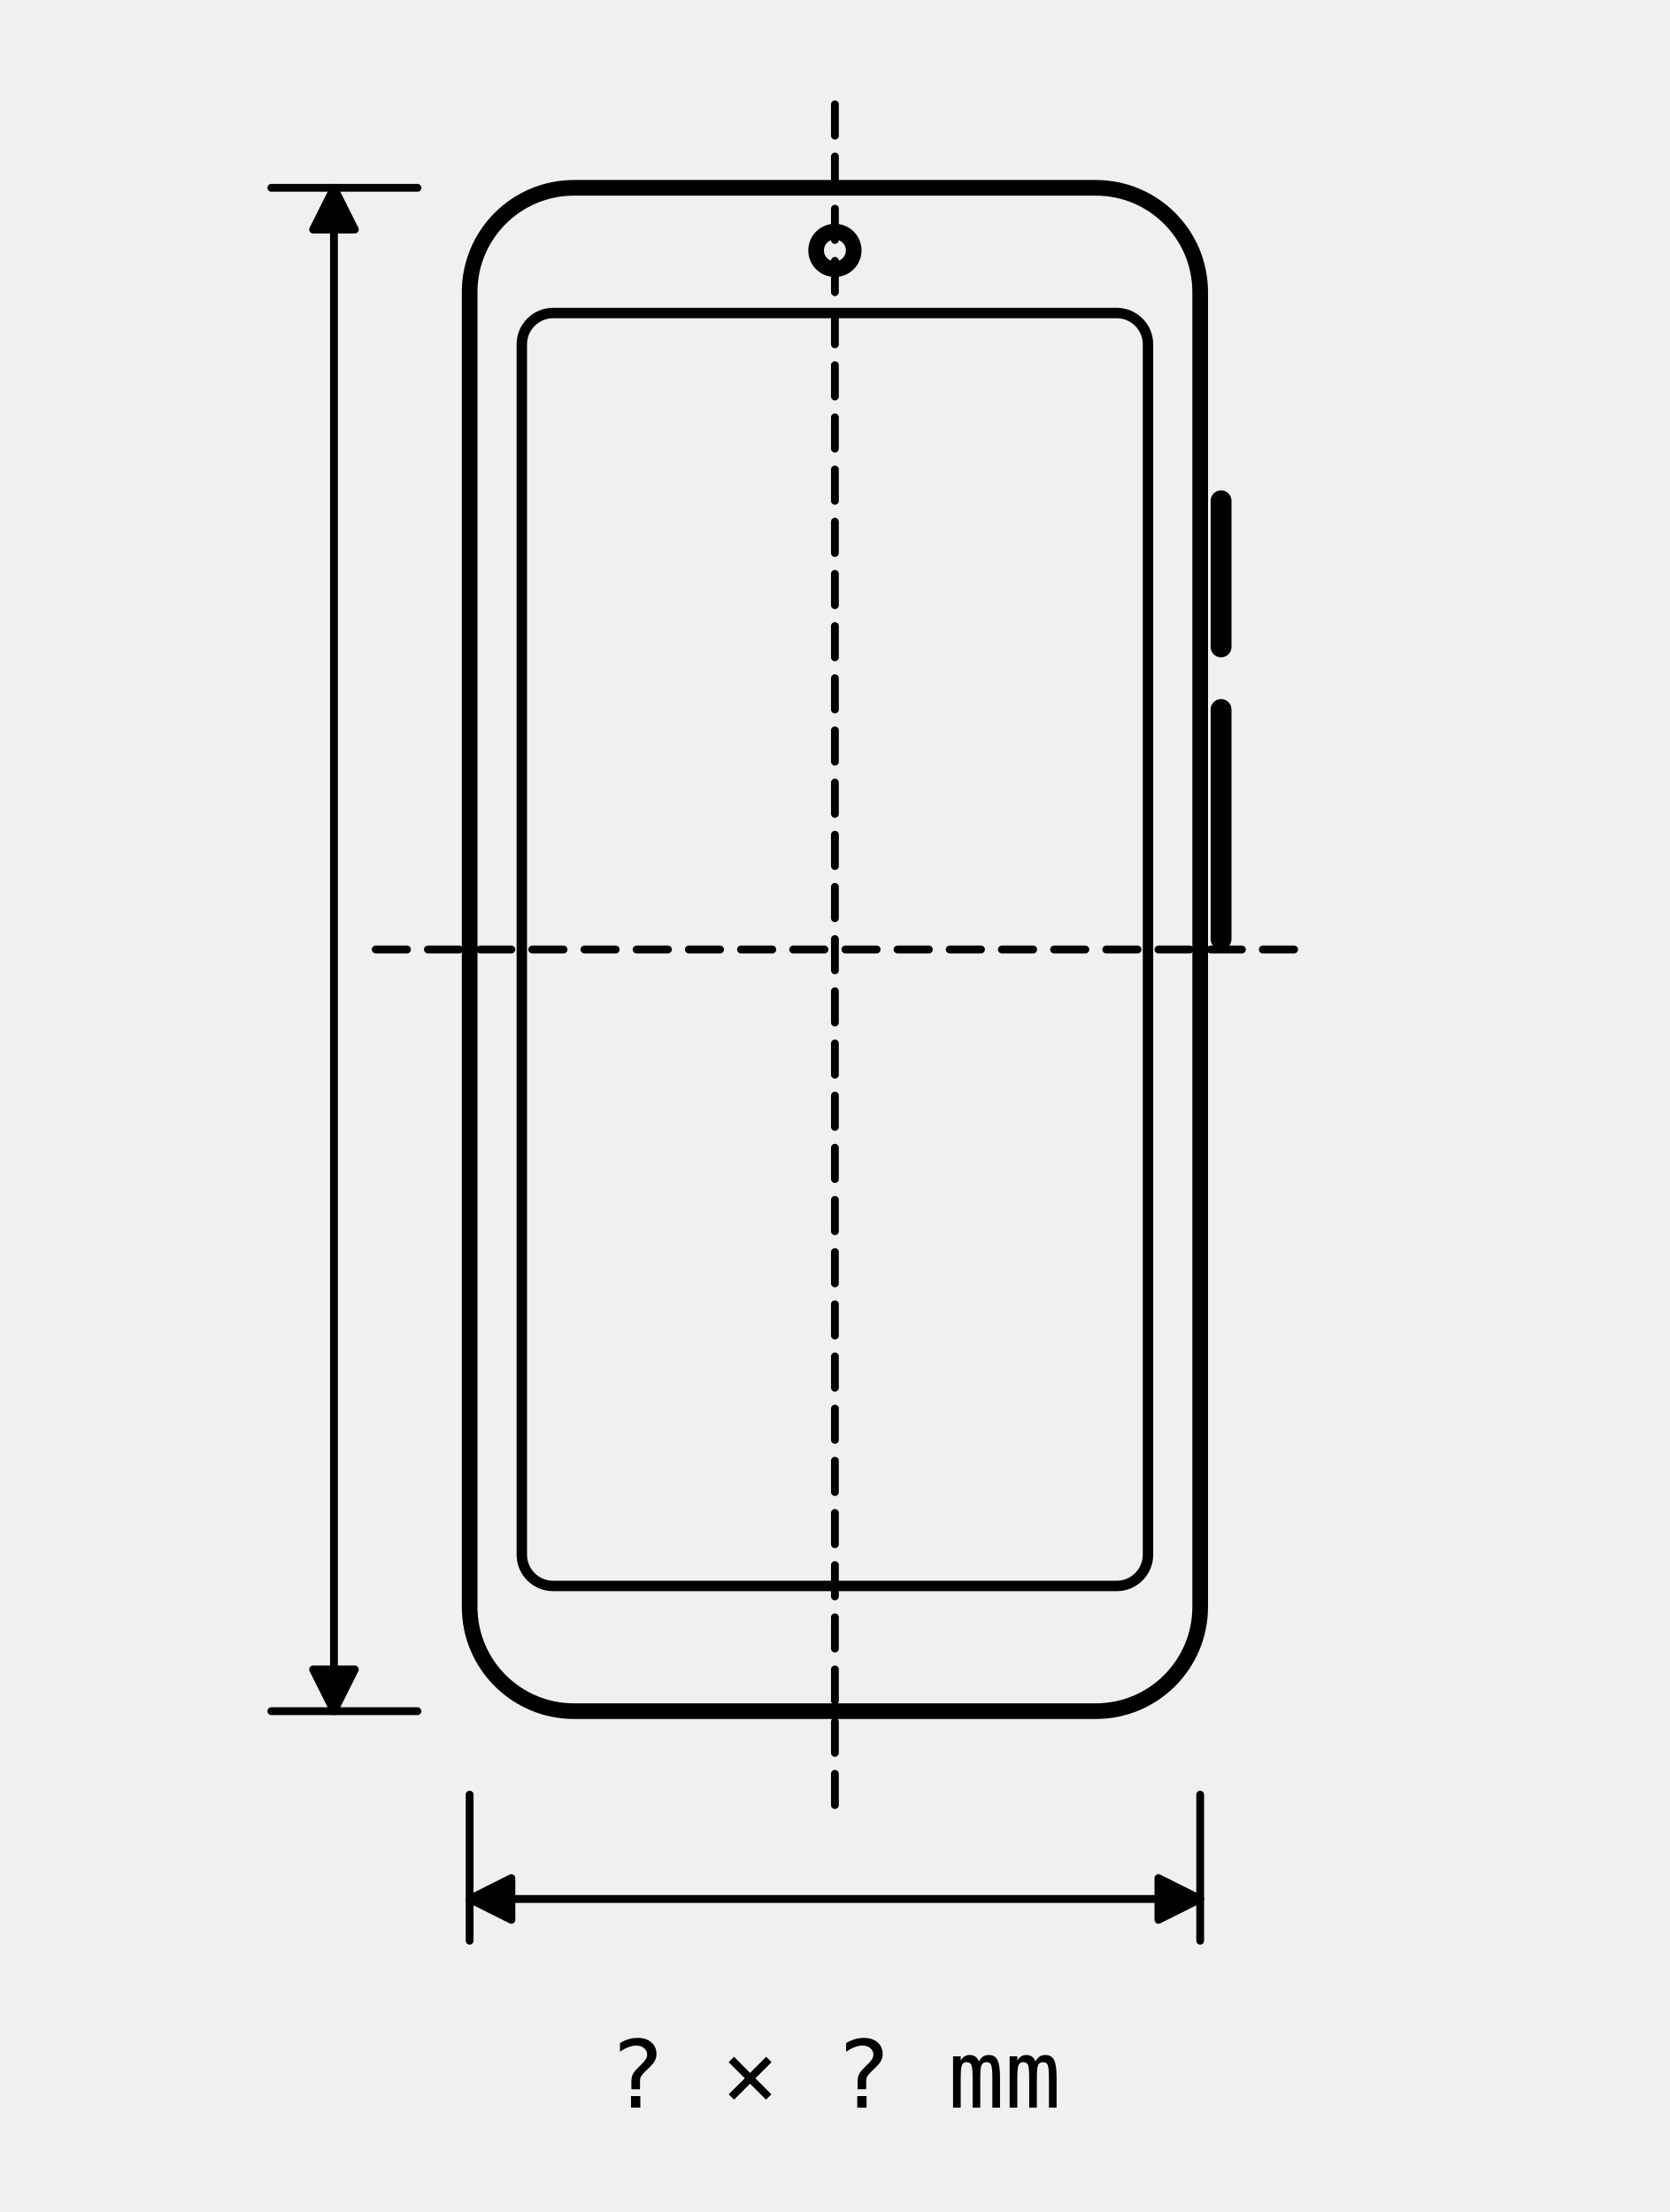
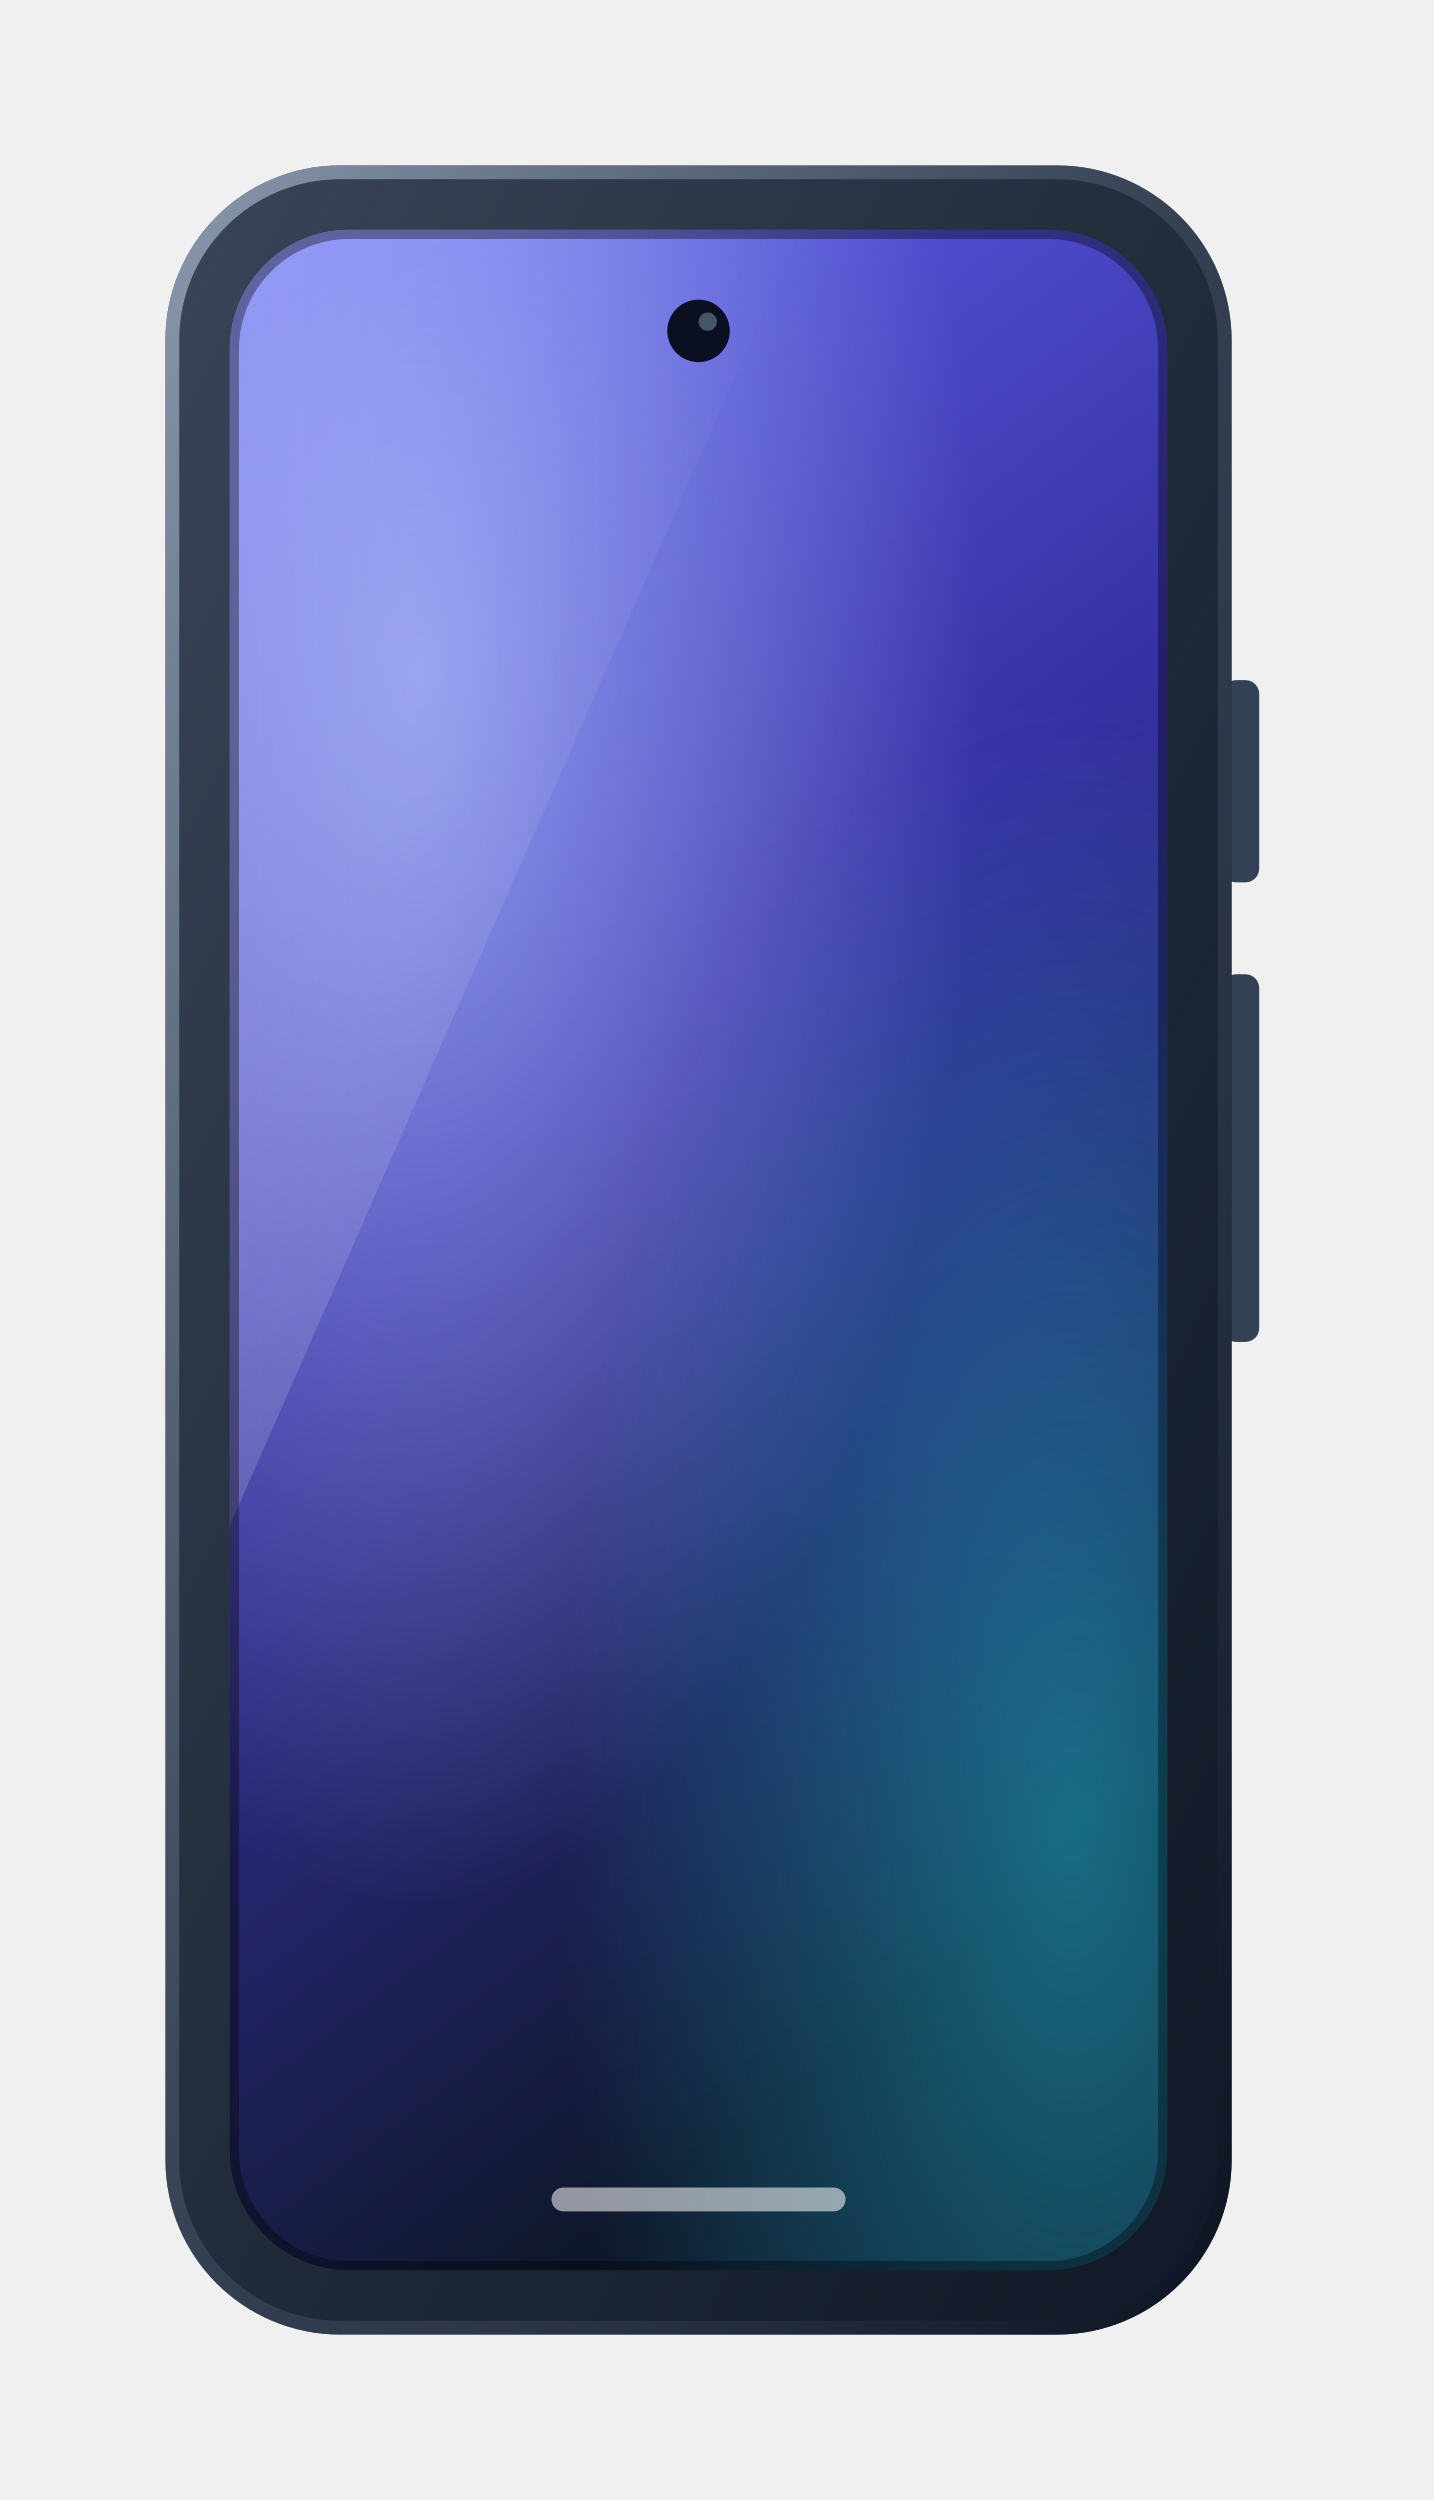
- <svg xmlns="http://www.w3.org/2000/svg" viewBox="0 0 160 212" width="160" height="212" fill="none" stroke="currentColor" stroke-width="1.5" stroke-linecap="round" stroke-linejoin="round">
-   <rect x="45" y="18" width="70" height="146" rx="10" />
-   <rect x="50" y="30" width="60" height="122" rx="3" stroke-width="1" />
-   <circle cx="80" cy="24" r="1.8" />
-   <path d="M117 48v14M117 68v22" stroke-width="2" />
-   <path d="M80 10v164M36 91h88" stroke-width="0.75" stroke-dasharray="3 2" />
-   <g stroke-width="0.75">
-     <path d="M45 172v14M115 172v14M45 182h70" />
-     <path d="M45 182l4-2v4zM115 182l-4-2v4z" fill="currentColor" />
-     <path d="M26 18h14M26 164h14M32 18v146" />
-     <path d="M32 18l-2 4h4zM32 164l-2-4h4z" fill="currentColor" />
+ <svg xmlns="http://www.w3.org/2000/svg" viewBox="-16 -16 156 272" width="156" height="272">
+   <defs>
+     <linearGradient id="body" x1="0" y1="0" x2="1" y2="1">
+       <stop offset="0" stop-color="#3a4558" />
+       <stop offset=".55" stop-color="#1f2937" />
+       <stop offset="1" stop-color="#111827" />
+     </linearGradient>
+     <linearGradient id="edge" x1="0" y1="0" x2="1" y2="1">
+       <stop offset="0" stop-color="#94a3b8" stop-opacity=".9" />
+       <stop offset=".5" stop-color="#475569" stop-opacity=".5" />
+       <stop offset="1" stop-color="#0b1220" stop-opacity=".9" />
+     </linearGradient>
+     <linearGradient id="screen" x1="0" y1="0" x2=".35" y2="1">
+       <stop offset="0" stop-color="#6366f1" />
+       <stop offset=".5" stop-color="#3730a3" />
+       <stop offset="1" stop-color="#0f172a" />
+     </linearGradient>
+     <radialGradient id="glowA" cx=".2" cy=".22" r=".6">
+       <stop offset="0" stop-color="#a5b4fc" stop-opacity=".75" />
+       <stop offset="1" stop-color="#a5b4fc" stop-opacity="0" />
+     </radialGradient>
+     <radialGradient id="glowB" cx=".9" cy=".78" r=".55">
+       <stop offset="0" stop-color="#22d3ee" stop-opacity=".45" />
+       <stop offset="1" stop-color="#22d3ee" stop-opacity="0" />
+     </radialGradient>
+     <linearGradient id="glare" x1="0" y1="0" x2="1" y2="0">
+       <stop offset="0" stop-color="#fff" stop-opacity=".16" />
+       <stop offset="1" stop-color="#fff" stop-opacity="0" />
+     </linearGradient>
+     <clipPath id="clip">
+       <rect x="9" y="9" width="102" height="222" rx="13" />
+     </clipPath>
+   </defs>
+   <rect x="117" y="58" width="4" height="22" rx="1.5" fill="#334155" />
+   <rect x="117" y="90" width="4" height="40" rx="1.5" fill="#334155" />
+   <rect x="2" y="2" width="116" height="236" rx="19" fill="url(#body)" />
+   <rect x="2.75" y="2.75" width="114.5" height="234.5" rx="18.25" fill="none" stroke="url(#edge)" stroke-width="1.5" />
+   <g clip-path="url(#clip)">
+     <rect x="9" y="9" width="102" height="222" fill="url(#screen)" />
+     <rect x="9" y="9" width="102" height="222" fill="url(#glowA)" />
+     <rect x="9" y="9" width="102" height="222" fill="url(#glowB)" />
+     <path d="M9 9h62L9 150z" fill="url(#glare)" />
  </g>
-   <text x="80" y="202" fill="currentColor" stroke="none" font-family="monospace" font-size="9" text-anchor="middle">? × ? mm</text>
+   <rect x="9.5" y="9.5" width="101" height="221" rx="12.5" fill="none" stroke="#000" stroke-opacity=".35" />
+   <circle cx="60" cy="20" r="3.4" fill="#0b1020" />
+   <circle cx="61" cy="19" r="1" fill="#475569" />
+   <rect x="44" y="222" width="32" height="2.6" rx="1.3" fill="#fff" fill-opacity=".55" />
</svg>
